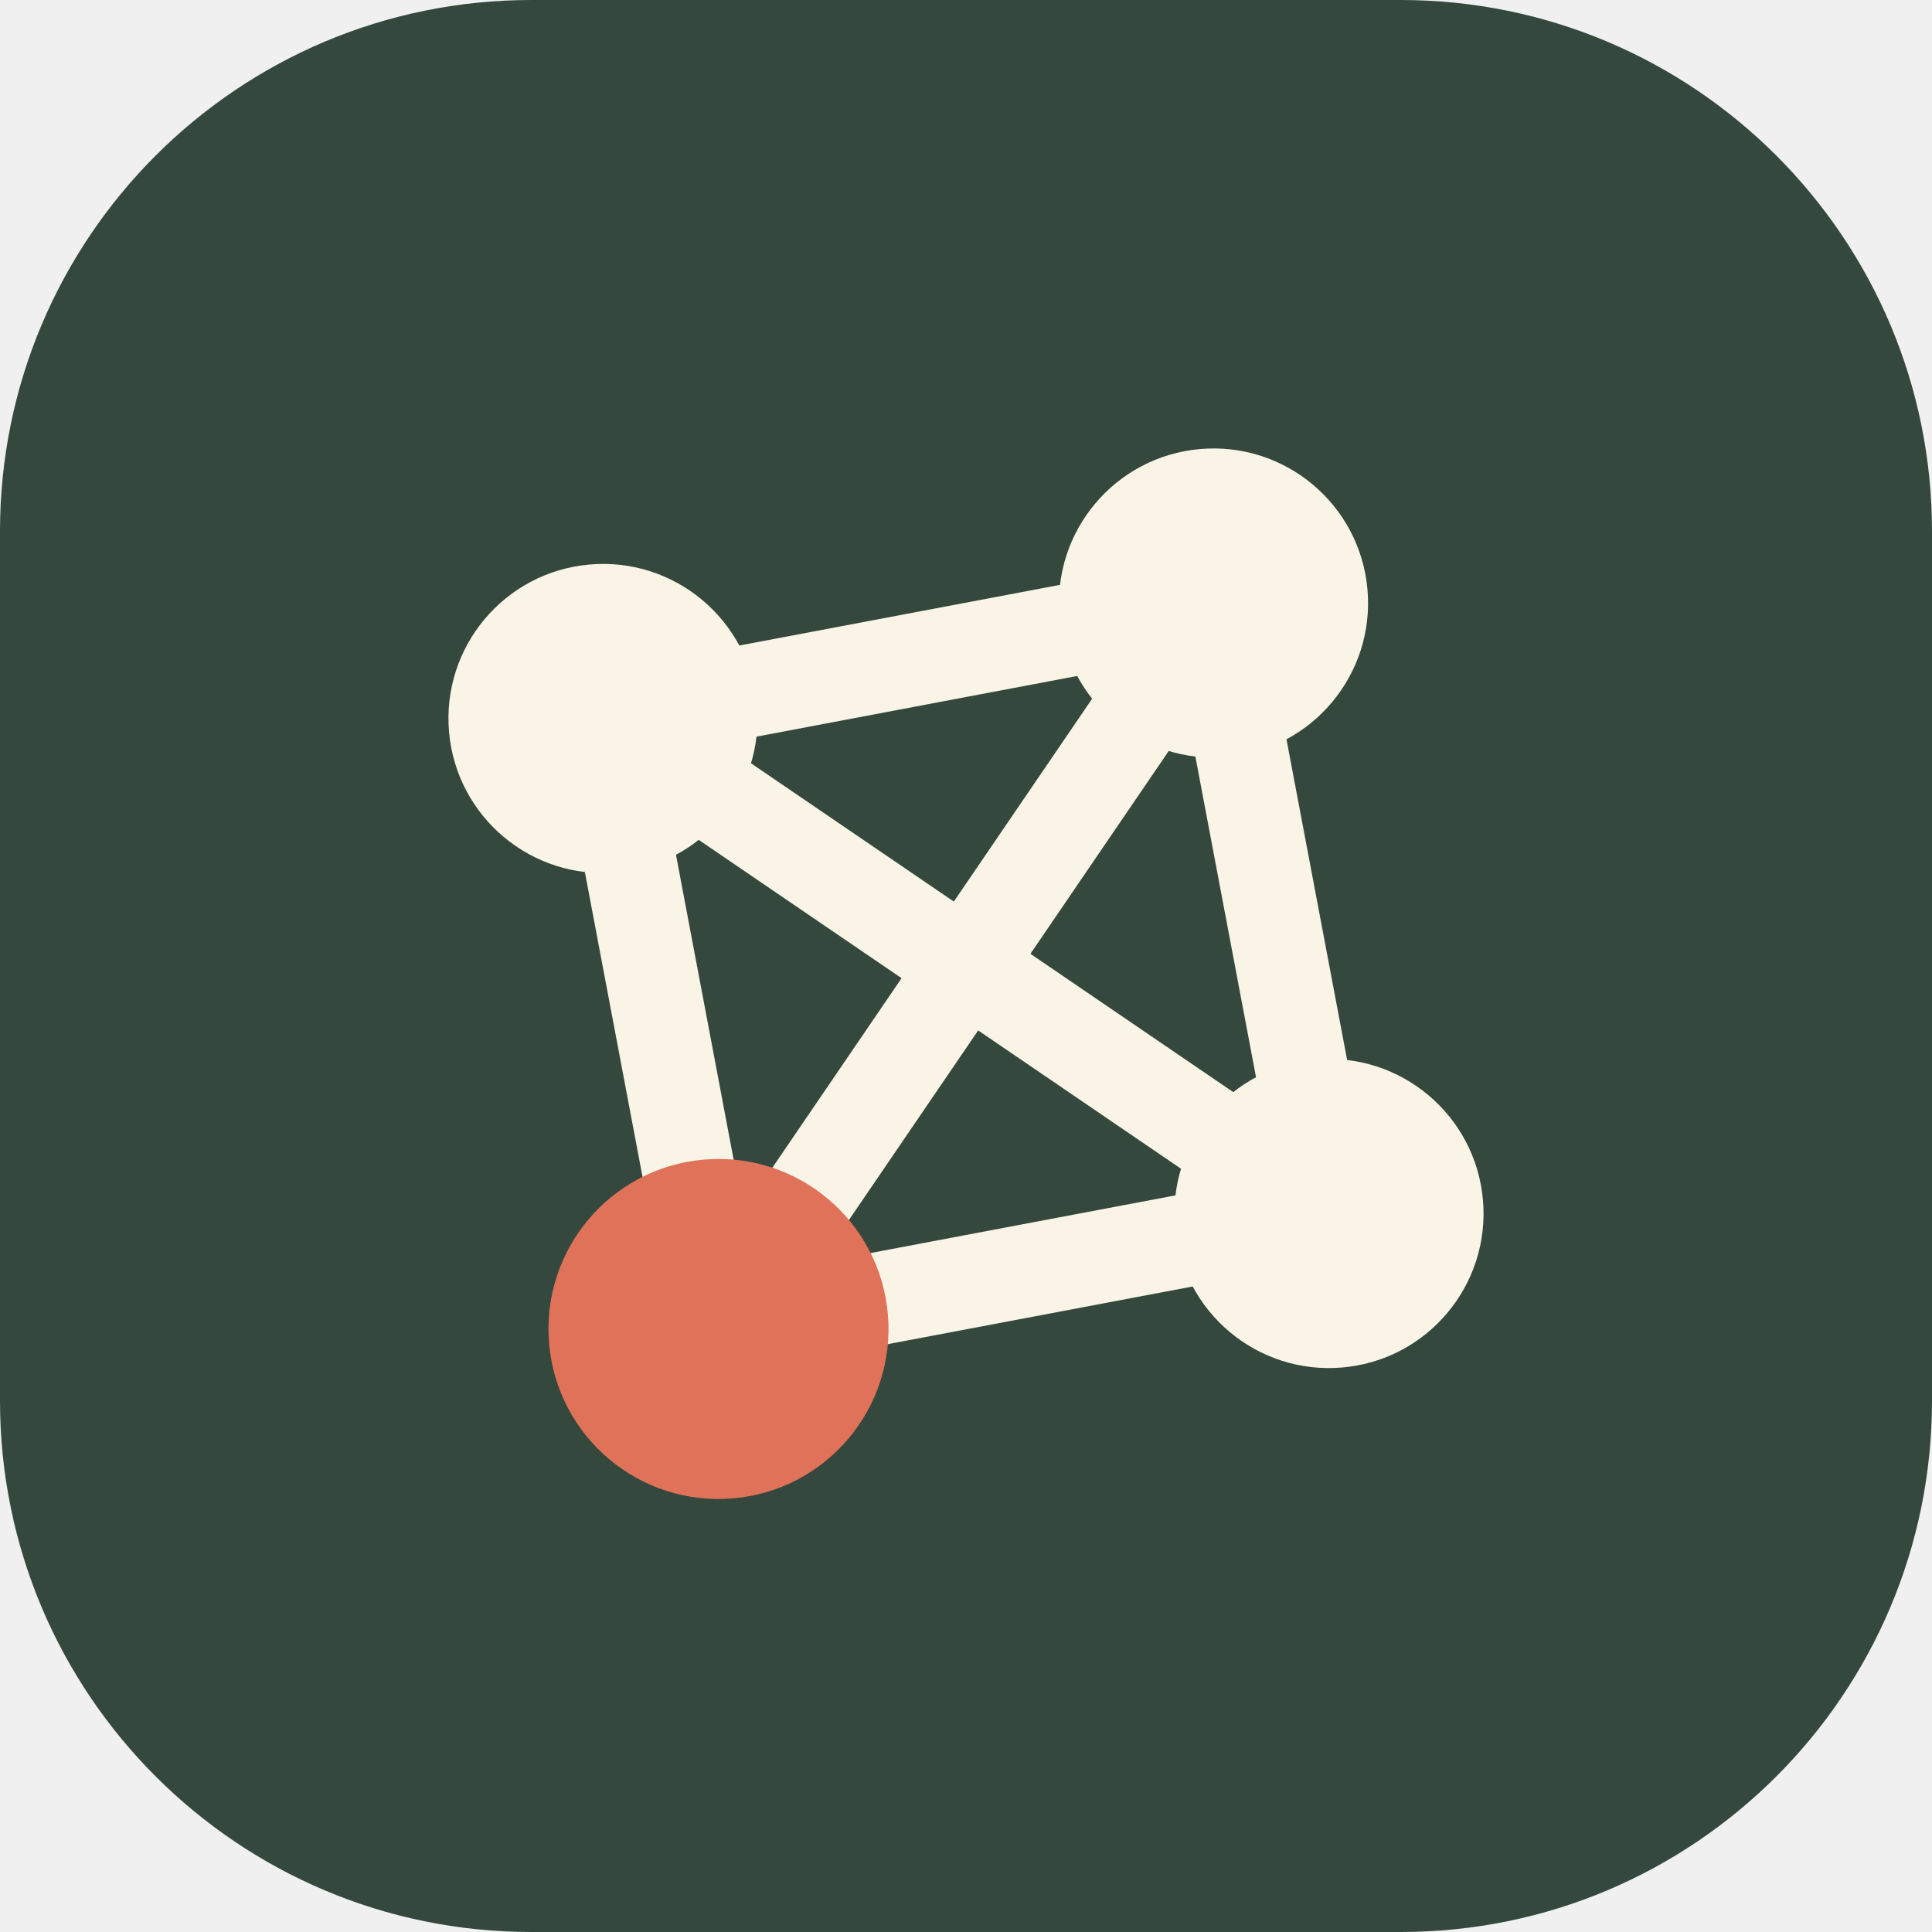
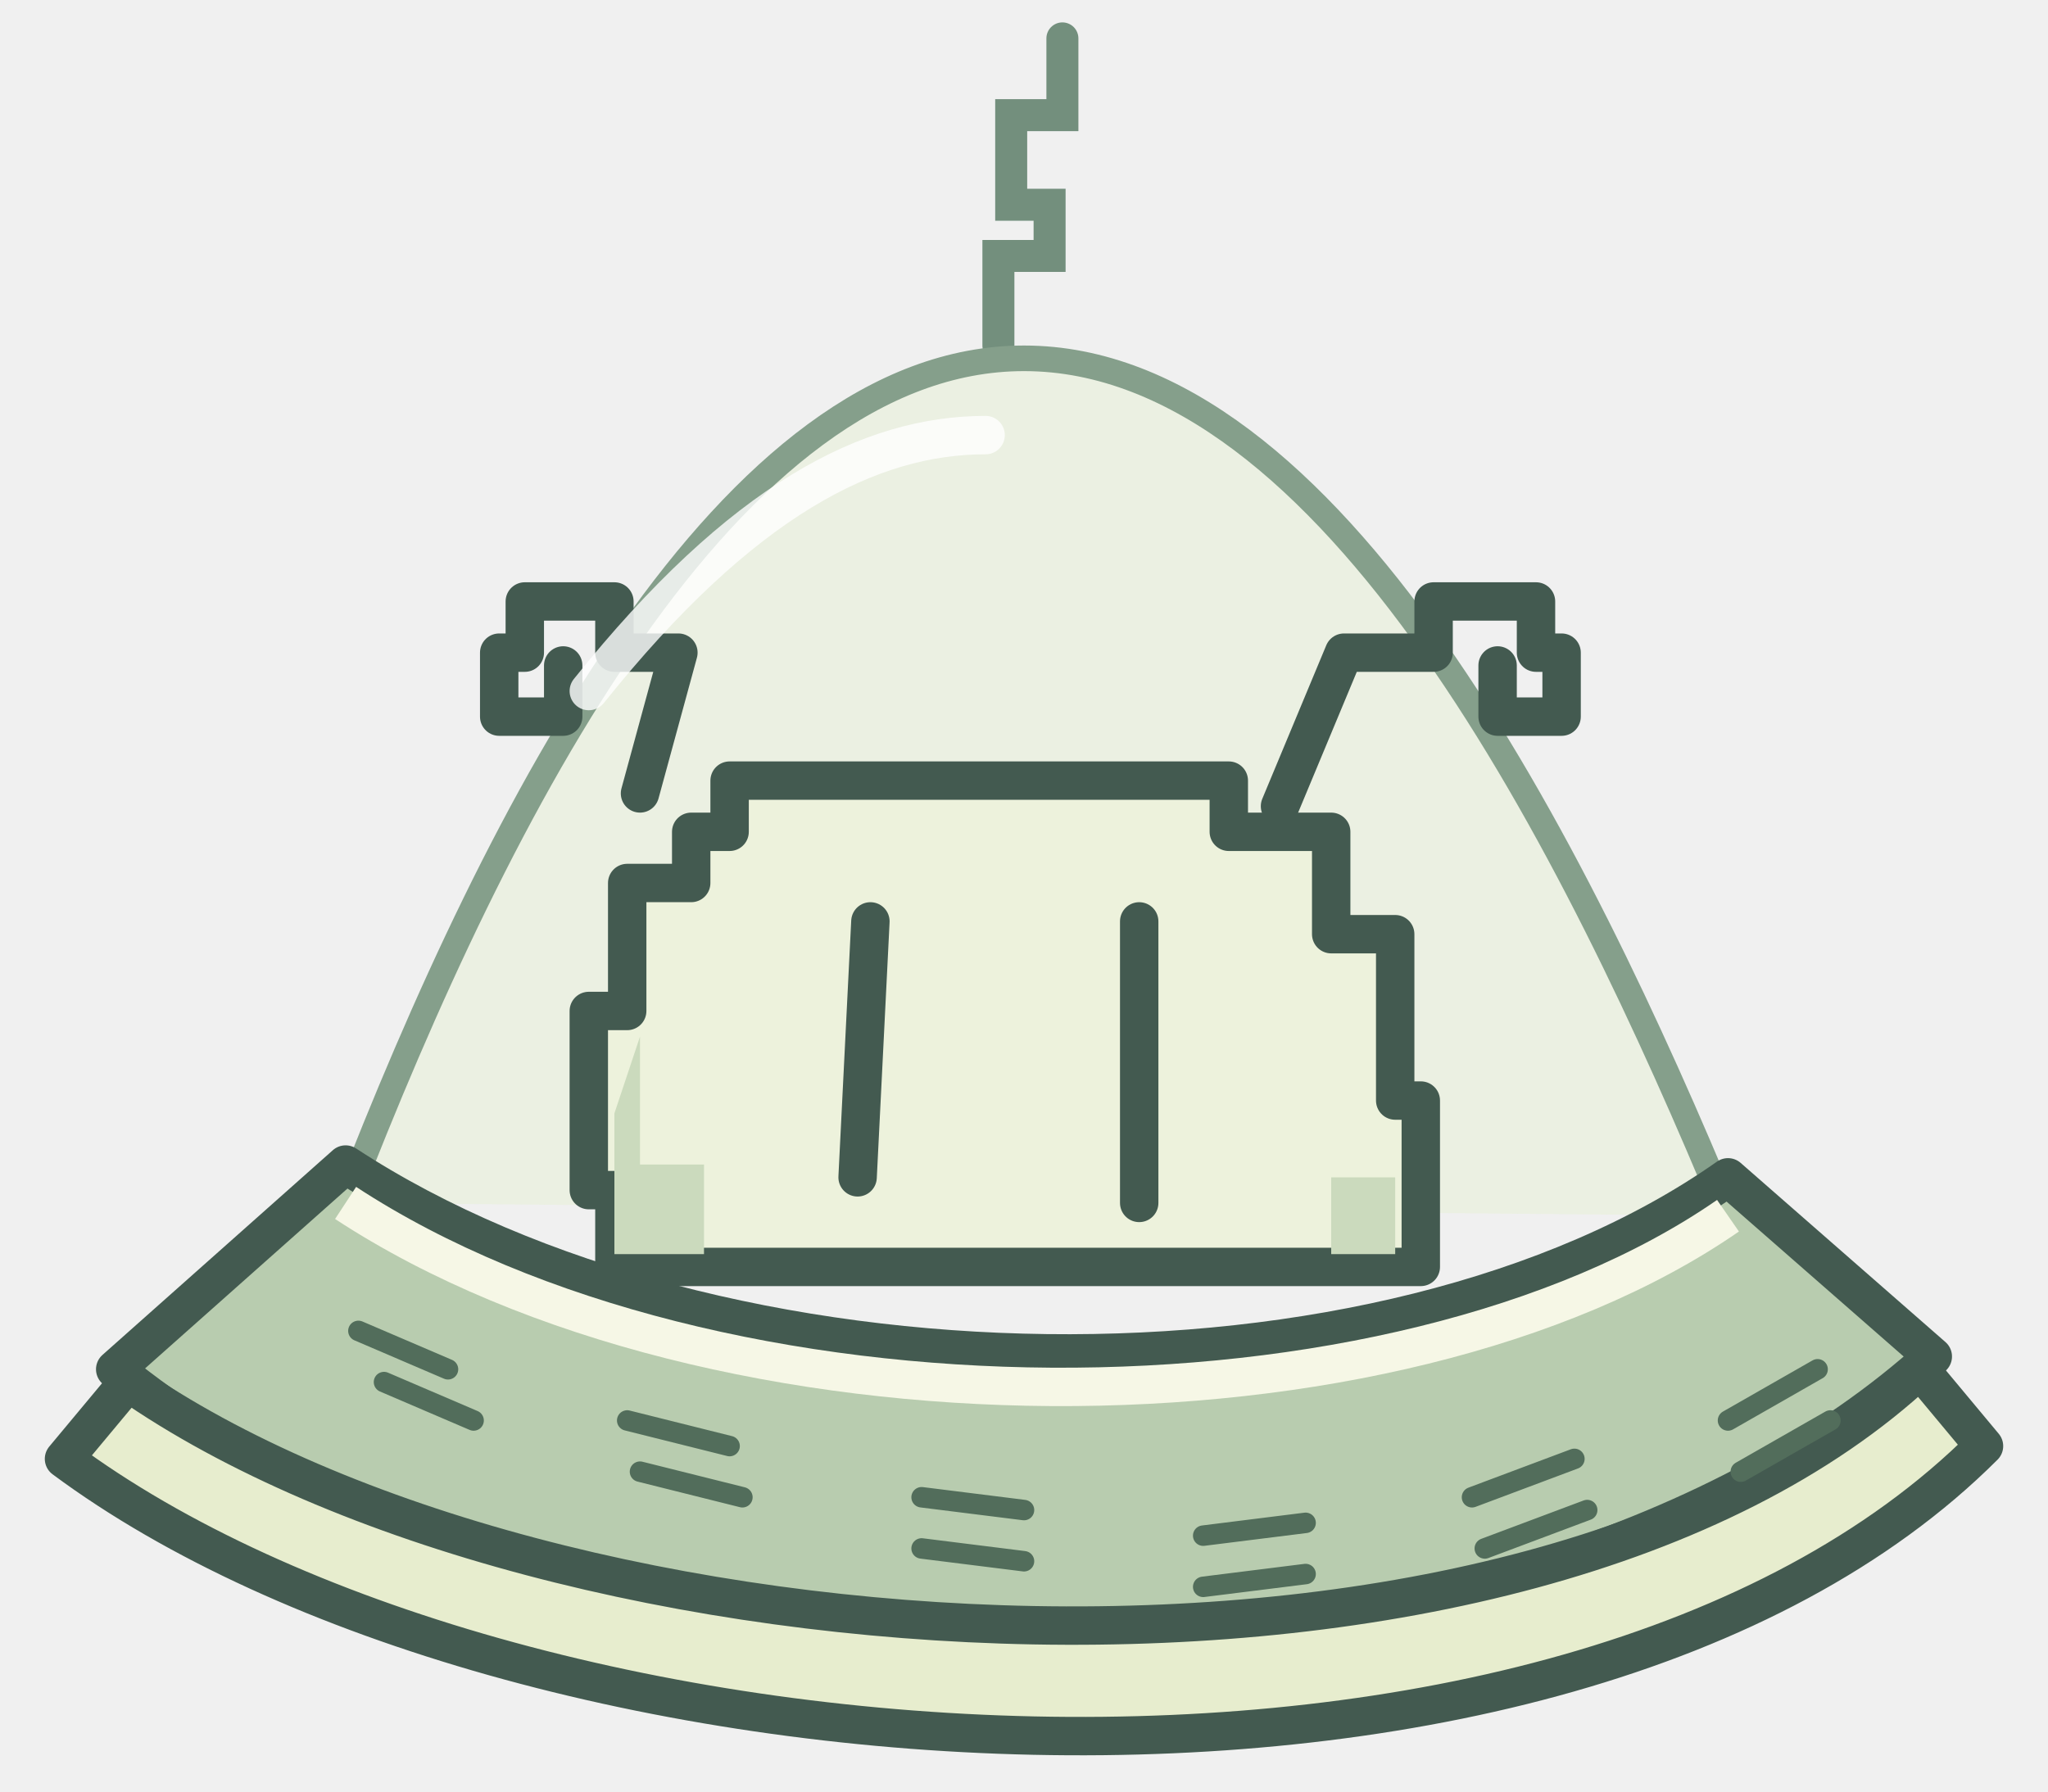
- <svg xmlns="http://www.w3.org/2000/svg" viewBox="0 0 40 40">
-   <rect width="40" height="40" rx="11" fill="#34483d" />
-   <g transform="translate(20 20) rotate(-5) scale(.64) translate(-20 -20)">
-     <path d="M9 11 29 9 31 29 11 31Z" fill="none" stroke="#f9f4e5" stroke-width="3" stroke-linejoin="round" />
-     <path d="m9 11 22 18M29 9 11 31" fill="none" stroke="#f9f4e5" stroke-width="3" stroke-linecap="round" />
-     <circle cx="9" cy="11" r="5" fill="#f9f4e5" />
-     <circle cx="29" cy="9" r="5" fill="#f9f4e5" />
-     <circle cx="31" cy="29" r="5" fill="#f9f4e5" />
-     <circle cx="11" cy="31" r="5.5" fill="#df7258" />
+ <svg xmlns="http://www.w3.org/2000/svg" viewBox="0 0 160 140" fill="none" aria-hidden="true" class="little-held" width="160" height="140">
+   <path d="M78 27V20H82V16H79V9H83V3" stroke="#738F7D" stroke-width="2.5" stroke-linecap="round" />
+   <path d="M27 94C39 63 57 28 80 28C104 28 123 66 135 95" fill="#E9F0DD" fill-opacity=".78" stroke="#859F8B" stroke-width="2" />
+   <path d="M50 62L53 51H48V47H41V51H39V56H44V52M100 63L105 51H112V47H120V51H122V56H117V52" stroke="#435A50" stroke-width="3" stroke-linejoin="round" stroke-linecap="round" />
+   <path d="M57 61H96V65H104V73H109V86H111V99H48V93H46V79H49V69H54V65H57Z" fill="#EDF2DC" stroke="#435A50" stroke-width="3" stroke-linejoin="round" />
+   <path d="M50 81V91H55V98H104V92H109V98H48V87Z" fill="#CBDABD" />
+   <g class="alien-eyes" stroke="#435A50" stroke-width="3" stroke-linecap="round">
+     <path d="M68 72L67 92M89 72V94" />
  </g>
+   <path d="M27 91C56 110 108 111 135 92L151 106C119 135 46 137 9 107Z" fill="#B8CCAF" stroke="#435A50" stroke-width="3" stroke-linejoin="round" />
+   <path d="M27 94C56 113 109 113 135 95" stroke="#F6F7E6" stroke-width="3" />
+   <path d="M10 108C43 131 119 136 150 107L155 113C122 146 40 140 5 114Z" fill="#E7EDCE" stroke="#435A50" stroke-width="3" stroke-linejoin="round" />
+   <g stroke="#526D5B" stroke-width="1.6" stroke-linecap="round">
+     <path d="m28 104 7 3m-5 1 7 3m12 0 8 2m-7 2 8 2m14 0 8 1m-8 3 8 1m14-2 8-1m-8 5 8-1m13-6 8-3m-7 7 8-3m11-7 7-4m-6 8 7-4" />
+   </g>
+   <path d="M46 54C58 39 68 34 77 34" stroke="#FFFFFF" stroke-width="3" stroke-linecap="round" opacity=".8" />
</svg>
